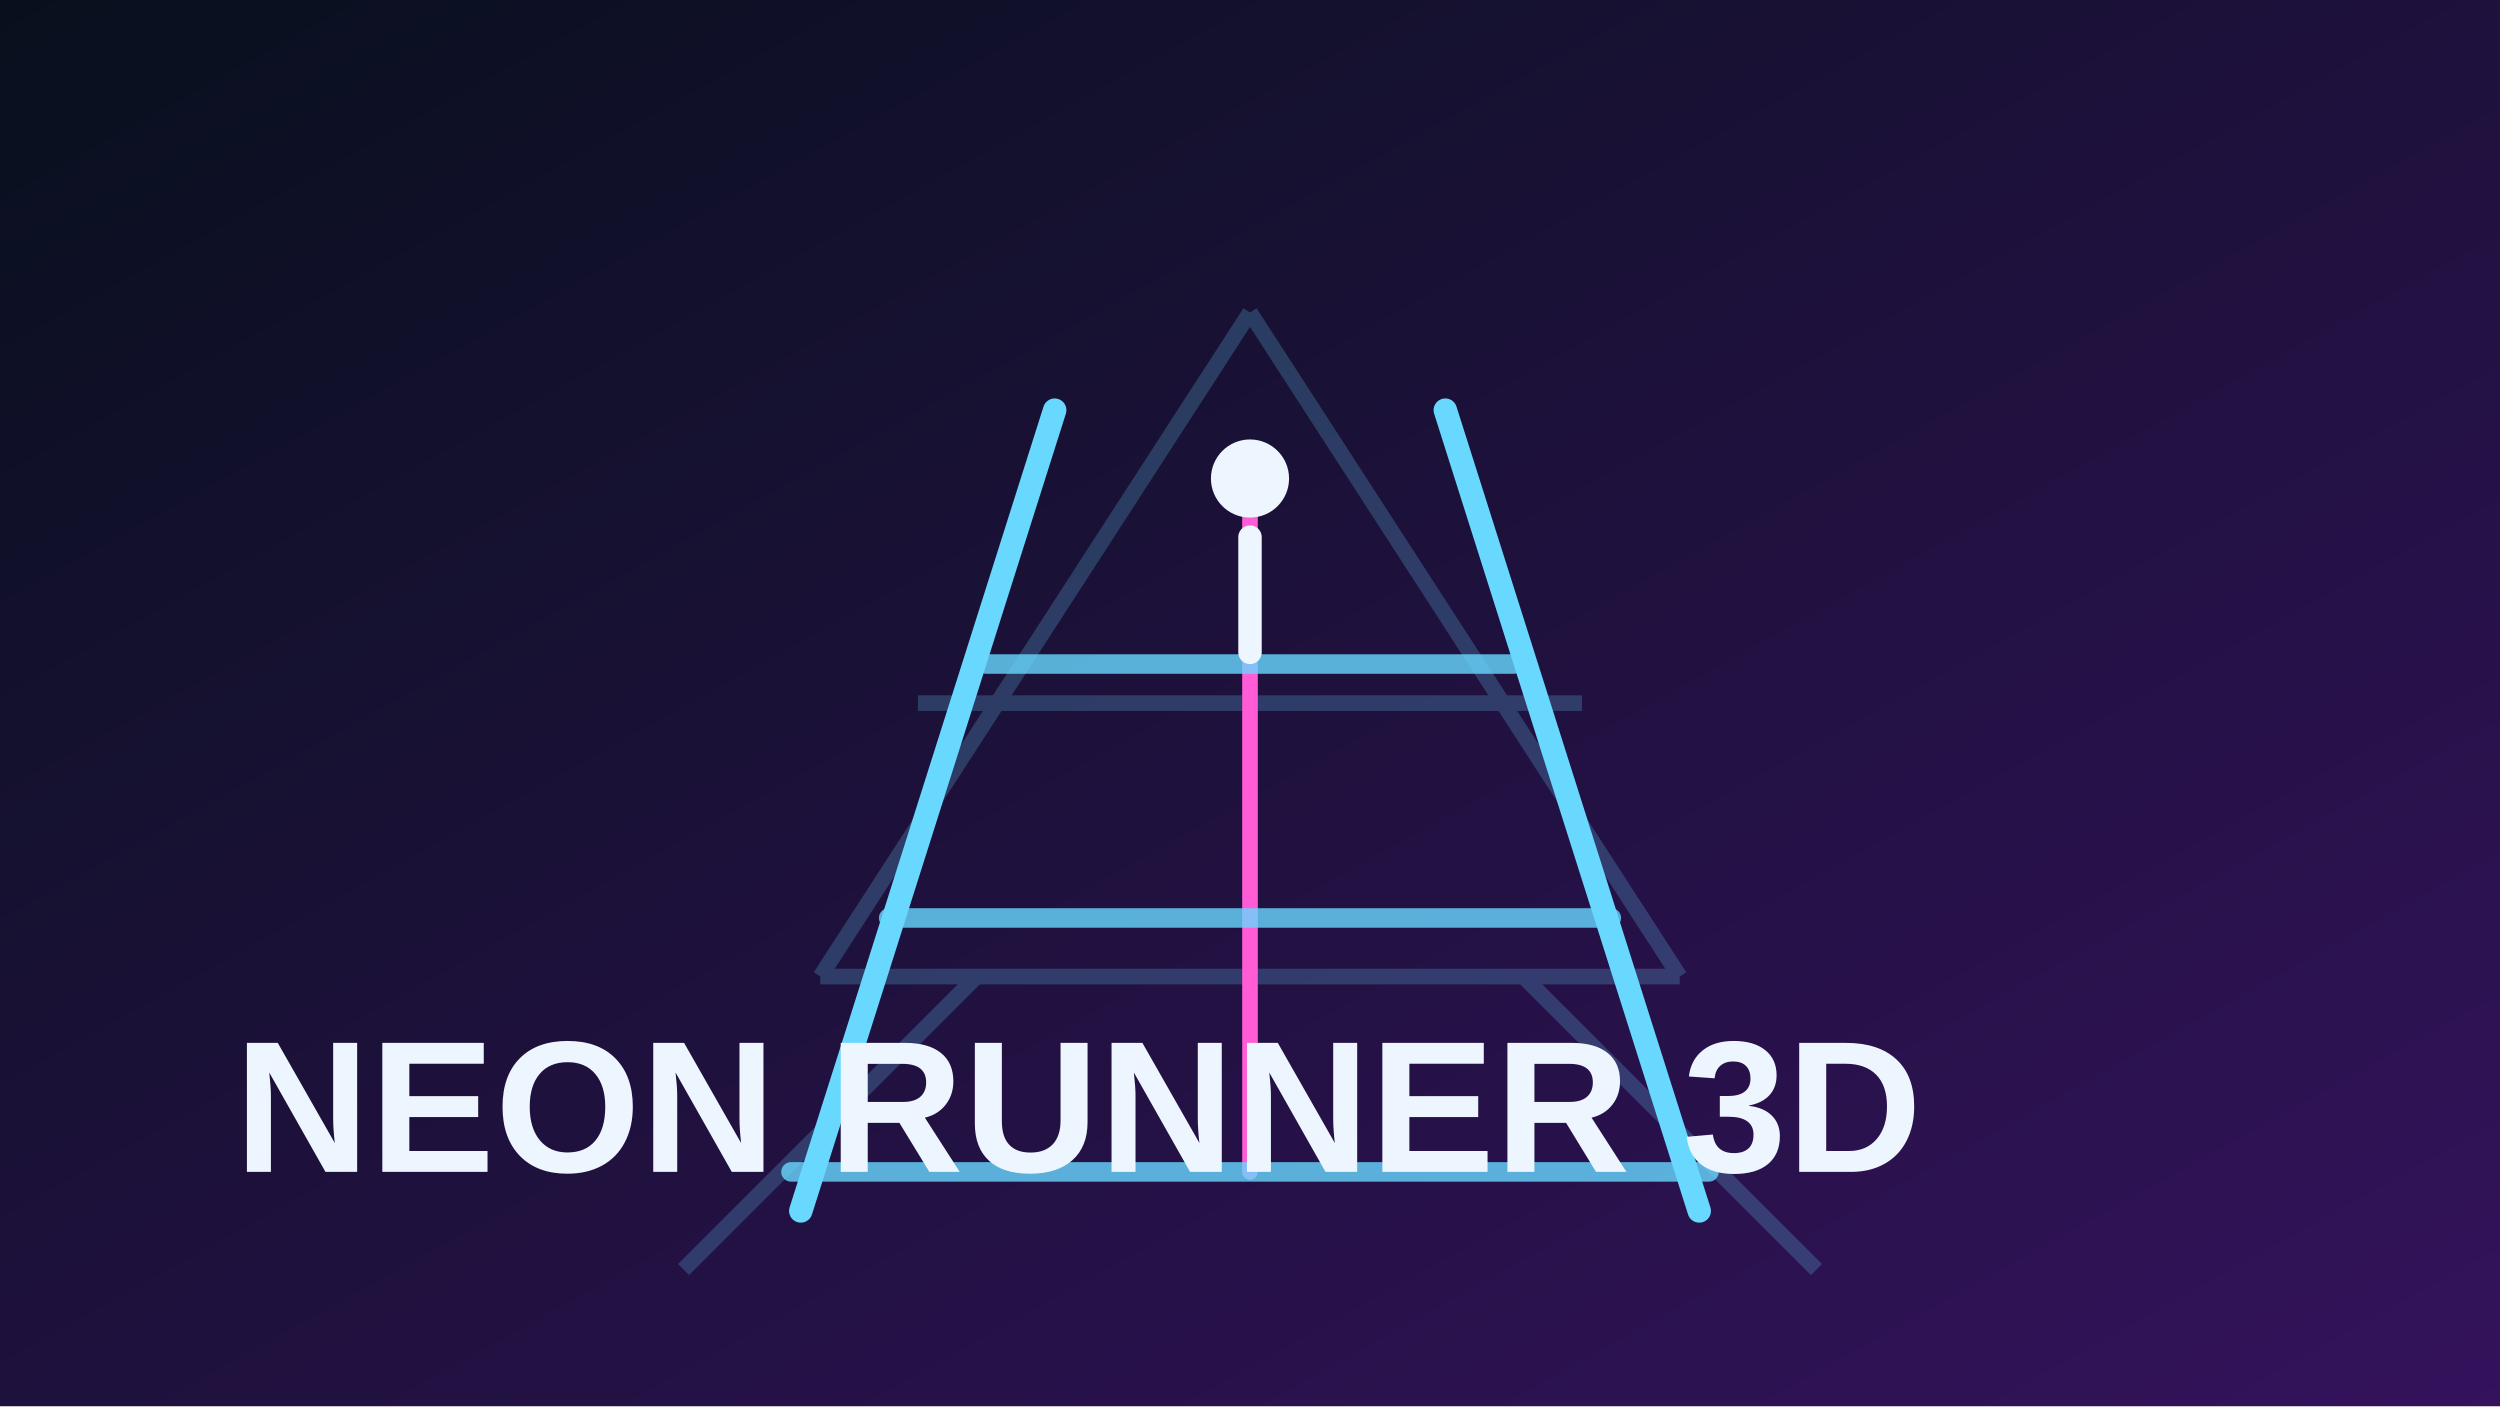
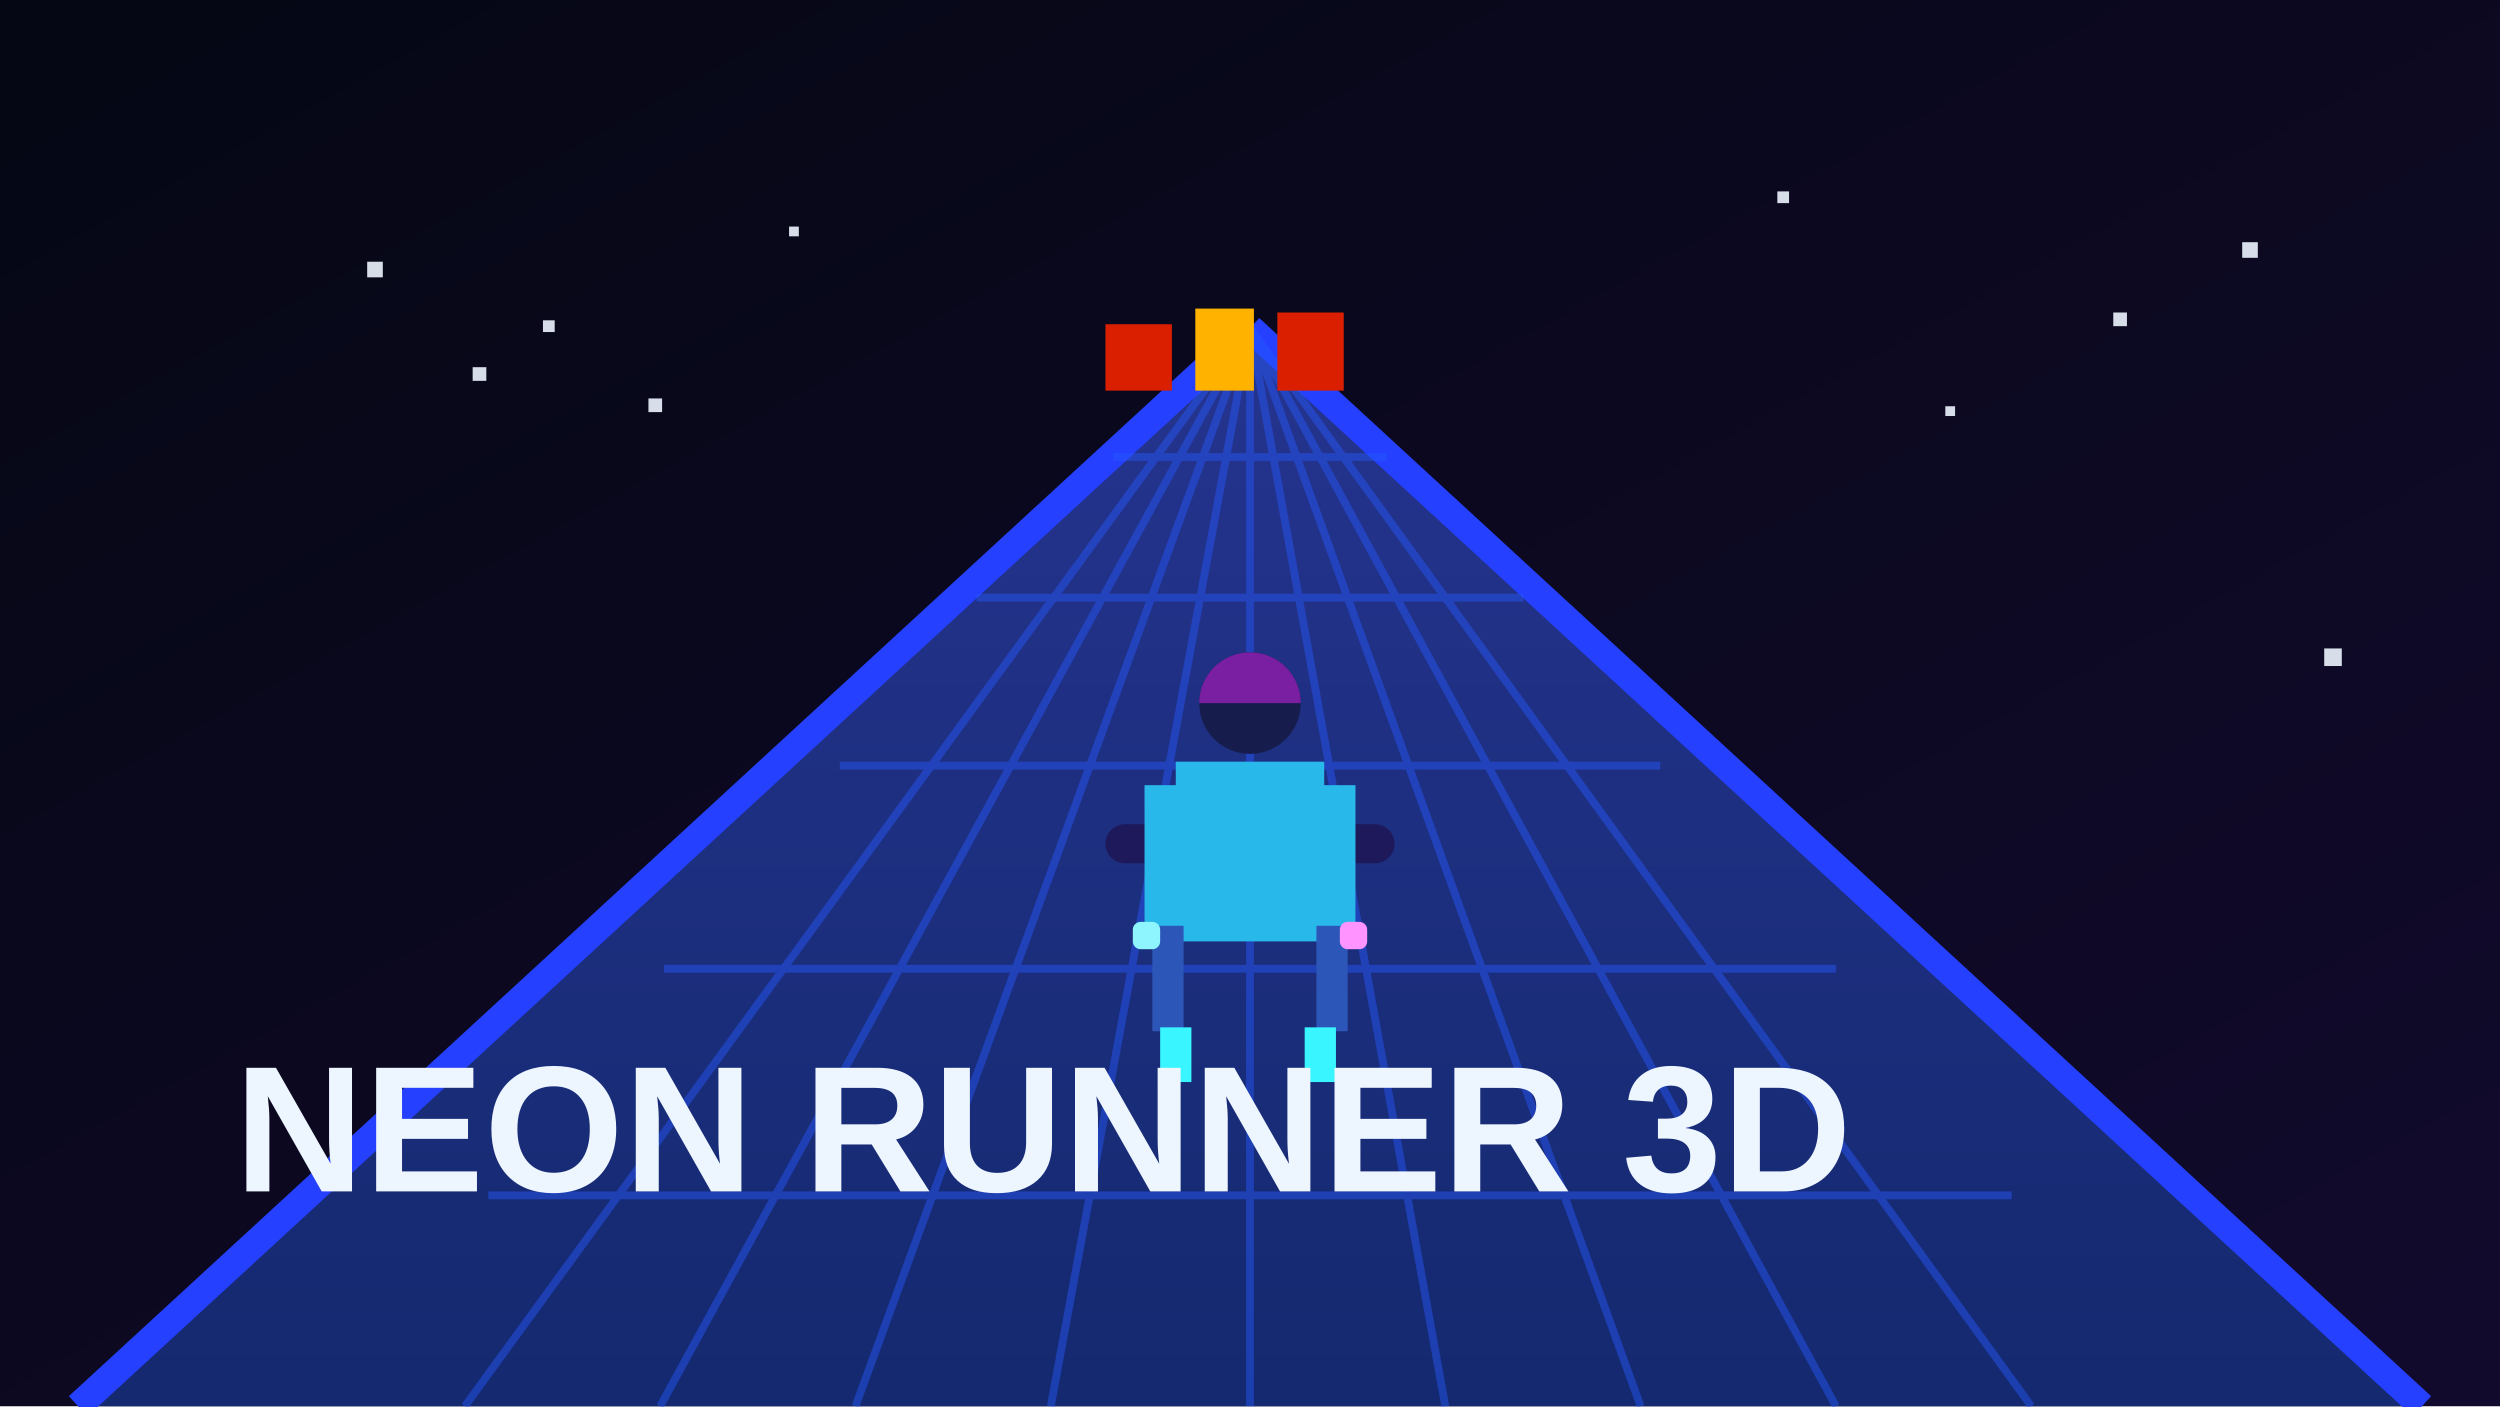
<svg xmlns="http://www.w3.org/2000/svg" viewBox="0 0 1280 720">
  <defs>
    <linearGradient id="bg" x1="0%" y1="0%" x2="100%" y2="100%">
-       <stop offset="0%" stop-color="#08101d" />
-       <stop offset="100%" stop-color="#34125c" />
+       <stop offset="0%" stop-color="#050714" />
+       <stop offset="100%" stop-color="#120a2d" />
+     </linearGradient>
+     <linearGradient id="track" x1="50%" y1="0%" x2="50%" y2="100%">
+       <stop offset="0%" stop-color="#25348f" />
+       <stop offset="100%" stop-color="#14296f" />
    </linearGradient>
  </defs>
  <rect width="1280" height="720" fill="url(#bg)" />
-   <g opacity="0.22" fill="none" stroke="#68d8ff" stroke-width="8">
-     <path d="M640 160L420 500" />
-     <path d="M640 160L860 500" />
-     <path d="M500 500L350 650" />
-     <path d="M780 500L930 650" />
-     <path d="M470 360H810" />
-     <path d="M420 500H860" />
+   <g fill="#edf5ff" opacity="0.9">
+     <rect x="188" y="134" width="8" height="8" />
+     <rect x="242" y="188" width="7" height="7" />
+     <rect x="278" y="164" width="6" height="6" />
+     <rect x="332" y="204" width="7" height="7" />
+     <rect x="404" y="116" width="5" height="5" />
+     <rect x="910" y="98" width="6" height="6" />
+     <rect x="996" y="208" width="5" height="5" />
+     <rect x="1082" y="160" width="7" height="7" />
+     <rect x="1148" y="124" width="8" height="8" />
+     <rect x="1190" y="332" width="9" height="9" />
  </g>
-   <g fill="none" stroke-linecap="round">
-     <path d="M540 210L410 620" stroke="#68d8ff" stroke-width="12" />
-     <path d="M740 210L870 620" stroke="#68d8ff" stroke-width="12" />
-     <path d="M640 230L640 600" stroke="#ff5cd6" stroke-width="8" />
-     <path d="M505 340H775" stroke="#68d8ff" stroke-width="10" opacity="0.8" />
-     <path d="M455 470H825" stroke="#68d8ff" stroke-width="10" opacity="0.8" />
-     <path d="M405 600H875" stroke="#68d8ff" stroke-width="10" opacity="0.8" />
+   <polygon points="640,168 1240,720 40,720" fill="url(#track)" />
+   <path d="M640 168L1240 720" stroke="#2540ff" stroke-width="14" />
+   <path d="M640 168L40 720" stroke="#2540ff" stroke-width="14" />
+   <g opacity="0.45" stroke="#2558ff" stroke-width="4" fill="none">
+     <path d="M640 168L640 720" />
+     <path d="M640 168L538 720" />
+     <path d="M640 168L438 720" />
+     <path d="M640 168L338 720" />
+     <path d="M640 168L238 720" />
+     <path d="M640 168L740 720" />
+     <path d="M640 168L840 720" />
+     <path d="M640 168L940 720" />
+     <path d="M640 168L1040 720" />
+     <path d="M570 234H710" />
+     <path d="M500 306H780" />
+     <path d="M430 392H850" />
+     <path d="M340 496H940" />
+     <path d="M250 612H1030" />
  </g>
-   <circle cx="640" cy="245" r="20" fill="#edf5ff" />
-   <path d="M640 275L640 334" stroke="#edf5ff" stroke-width="12" stroke-linecap="round" />
-   <text x="120" y="600" fill="#edf5ff" font-family="Arial, sans-serif" font-size="96" font-weight="700">NEON RUNNER 3D</text>
+   <g>
+     <rect x="566" y="422" width="148" height="20" rx="10" fill="#1c0f4b" opacity="0.7" />
+     <circle cx="640" cy="360" r="26" fill="#161d4d" />
+     <path d="M614 360a26 26 0 0 1 52 0" fill="#7b1fa2" />
+     <rect x="602" y="390" width="76" height="92" fill="#29b8ea" />
+     <rect x="586" y="402" width="20" height="76" fill="#29b8ea" />
+     <rect x="674" y="402" width="20" height="76" fill="#29b8ea" />
+     <rect x="590" y="474" width="16" height="54" fill="#2c57b8" />
+     <rect x="674" y="474" width="16" height="54" fill="#2c57b8" />
+     <rect x="580" y="472" width="14" height="14" rx="4" fill="#8ef5ff" />
+     <rect x="686" y="472" width="14" height="14" rx="4" fill="#ff93ff" />
+     <rect x="594" y="526" width="16" height="28" fill="#39f5ff" />
+     <rect x="668" y="526" width="16" height="28" fill="#39f5ff" />
+   </g>
+   <g>
+     <rect x="566" y="166" width="34" height="34" fill="#d91f00" />
+     <rect x="612" y="158" width="30" height="42" fill="#ffb300" />
+     <rect x="654" y="160" width="34" height="40" fill="#d91f00" />
+   </g>
+   <text x="120" y="610" fill="#edf5ff" font-family="Arial, sans-serif" font-size="92" font-weight="700">NEON RUNNER 3D</text>
</svg>
